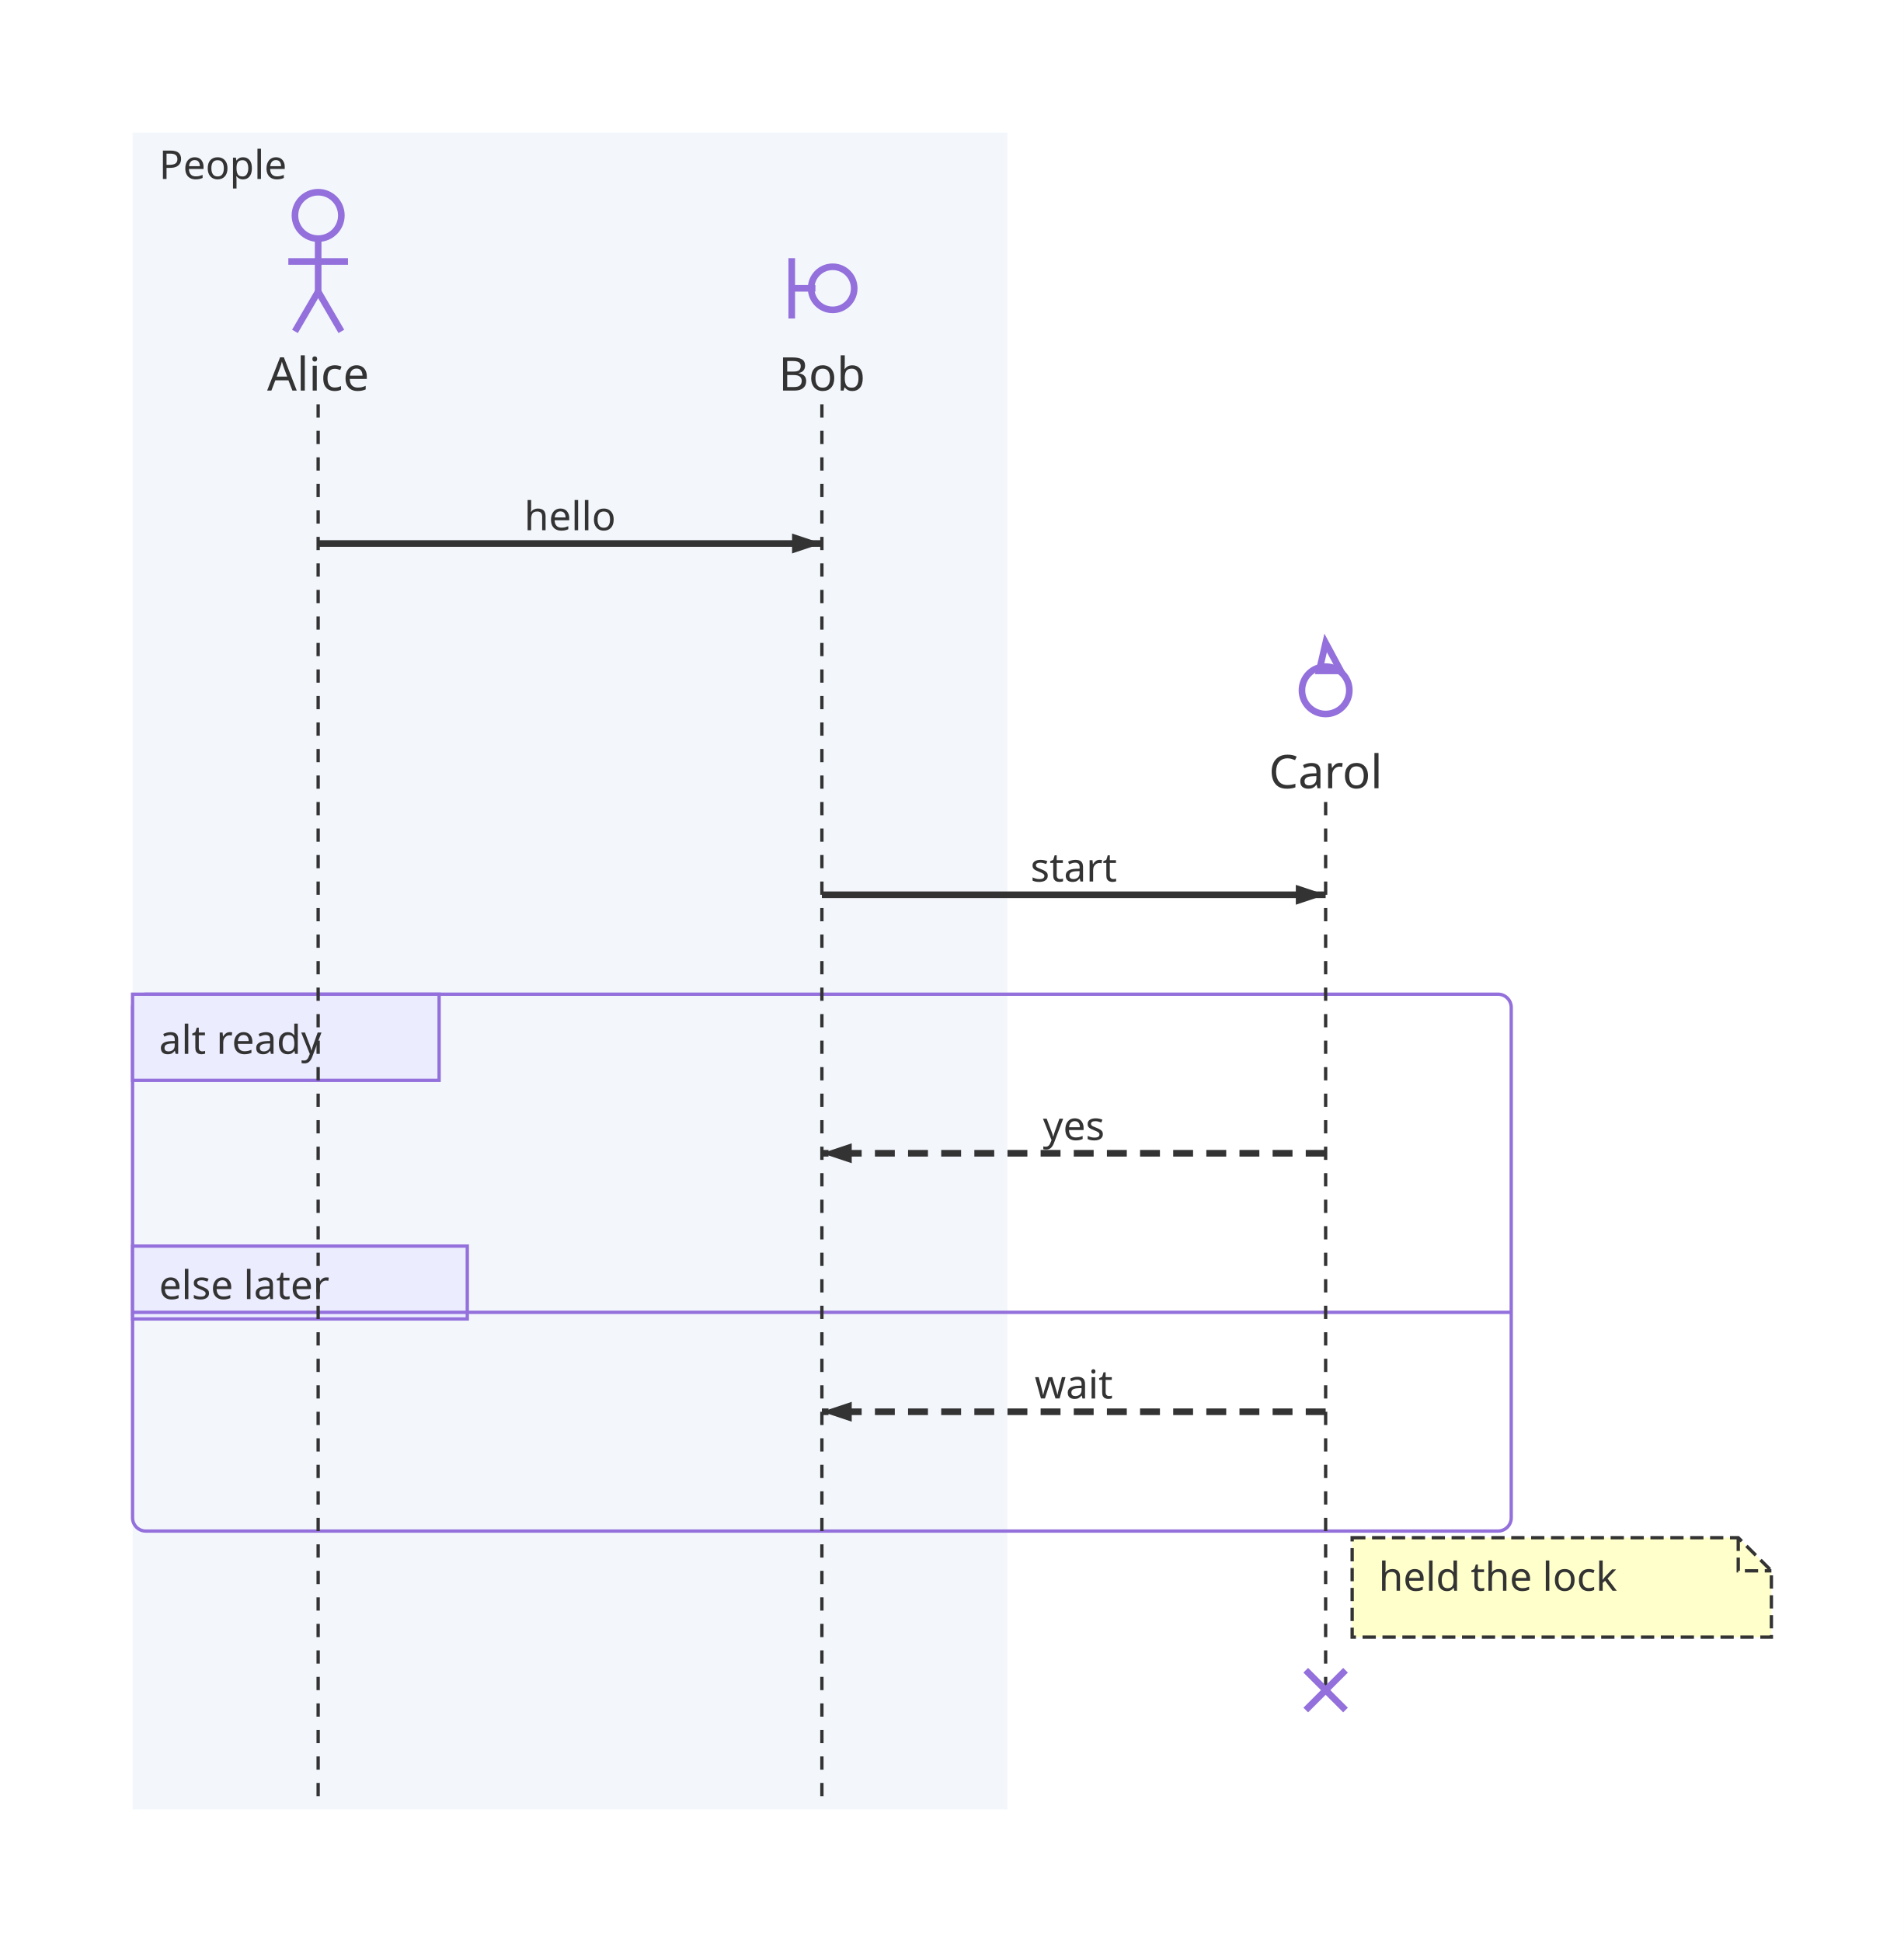
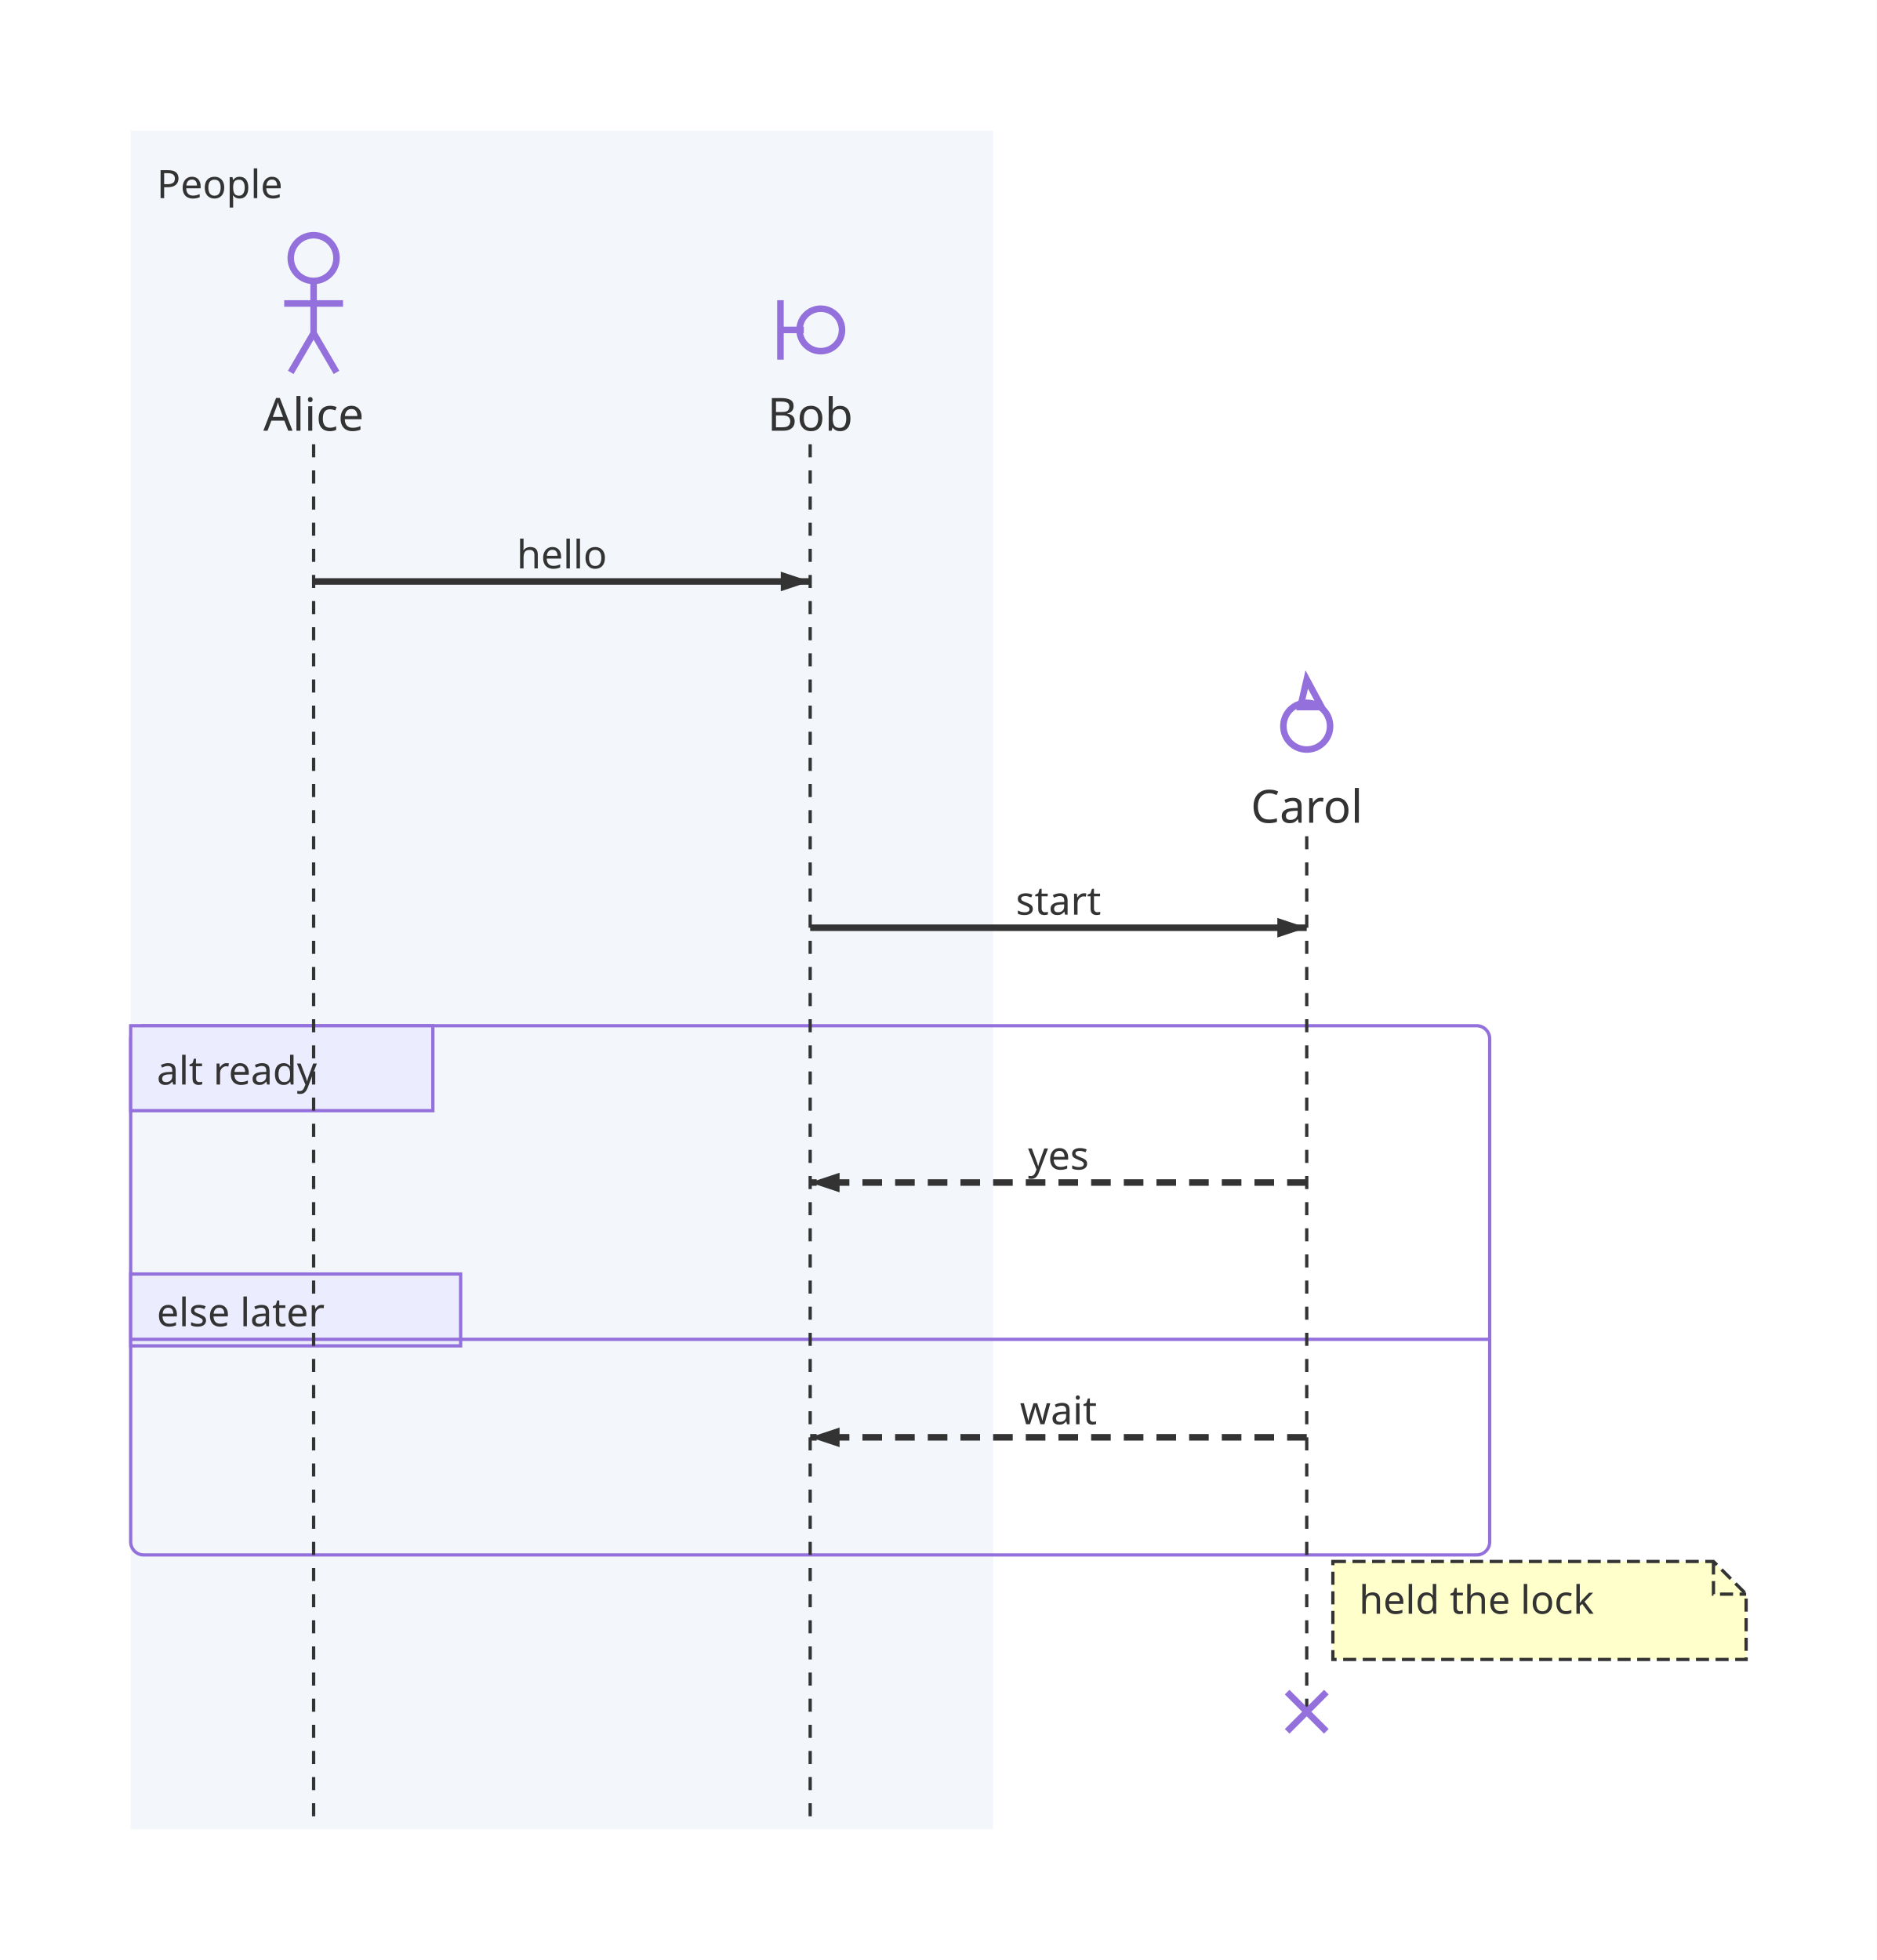
- <svg xmlns="http://www.w3.org/2000/svg" width="574.5" height="586" viewBox="0 0 574.5 586">
+ <svg xmlns="http://www.w3.org/2000/svg" width="574.5" height="600" viewBox="0 0 574.5 600">
  <defs>
    <marker id="seq-head" markerWidth="9" markerHeight="6" refX="9" refY="3" orient="auto" markerUnits="userSpaceOnUse">
      <polygon class="arrowhead" points="0 0, 9 3, 0 6" />
    </marker>
    <marker id="seq-tail" markerWidth="9" markerHeight="6" refX="9" refY="3" orient="auto-start-reverse" markerUnits="userSpaceOnUse">
      <polygon class="arrowhead" points="0 0, 9 3, 0 6" />
    </marker>
    <marker id="seq-open" markerWidth="9" markerHeight="6" refX="9" refY="3" orient="auto" markerUnits="userSpaceOnUse">
      <polyline class="arrow-open" points="0 0, 9 3, 0 6" fill="none" />
    </marker>
    <marker id="seq-cross" markerWidth="9" markerHeight="6" refX="9" refY="3" orient="auto" markerUnits="userSpaceOnUse">
      <path class="arrow-cross" d="M 0 0 L 9 6 M 0 6 L 9 0" fill="none" />
    </marker>
  </defs>
  <style>
:root {
  --mermoid-background: #ffffff;
  --mermoid-edge-label-bg: #ffffff;
  --mermoid-font-family: sans-serif;
  --mermoid-font-size: 14px;
  --mermoid-line: #333;
  --mermoid-main-bkg: #ECECFF;
  --mermoid-node-border: #9370DB;
  --mermoid-note-bg: #ffffcc;
  --mermoid-note-border: #333333;
  --mermoid-note-text: #333333;
  --mermoid-primary: #1f77b4;
  --mermoid-primary-border: #1a5a8a;
  --mermoid-primary-text: #333;
  --mermoid-secondary: #ffffde;
  --mermoid-secondary-border: #aaaa33;
  --mermoid-secondary-text: #333;
  --mermoid-selection: #333;
  --mermoid-tertiary: #f4f4f4;
  --mermoid-tertiary-border: #cccccc;
  --mermoid-tertiary-text: #333;
  --mermoid-text: #333;
}
.diagram-bg {
  fill: #ffffff;
  stroke: none;
}
.node-shape {
  fill: #ECECFF;
  stroke: #9370DB;
  stroke-width: 2;
}
.node-label {
  fill: #333;
  font-family: sans-serif;
  font-size: 14px;
}
.edge-line {
  stroke: #333;
  stroke-width: 2;
}
.edge-label {
  fill: #333;
  font-family: sans-serif;
  font-size: 12px;
}
.edge-label-bg {
  fill: #ffffff;
}
.note-rect {
  fill: #ffffcc;
  stroke: #333333;
  stroke-width: 1;
  stroke-dasharray: 4,2;
}
.note-text {
  fill: #333333;
  font-family: sans-serif;
  font-size: 12px;
}
.note-connector {
  stroke: #333333;
  stroke-width: 1;
  stroke-dasharray: 4,2;
}
.subgraph-rect {
  fill: none;
  stroke: #9370DB;
  stroke-width: 1;
  stroke-dasharray: 6,3;
}
.subgraph-label {
  fill: #333;
  font-family: sans-serif;
  font-size: 14px;
}
.edge-thick .edge-line {
  stroke-width: 3;
}
.edge-dotted .edge-line {
  stroke-dasharray: 5,5;
}
.edge-dotted-open .edge-line {
  stroke-dasharray: 5,5;
}
.arrowhead {
  fill: #333;
}
.arrow-open {
  fill: none;
  stroke: #333;
  stroke-width: 2;
}
.arrow-cross {
  fill: none;
  stroke: #333;
  stroke-width: 2;
}
.actor-box {
  fill: #ECECFF;
  stroke: #9370DB;
  stroke-width: 2;
}
.actor-label {
  fill: #333;
  font-family: sans-serif;
  font-size: 14px;
}
.actor-figure {
  fill: none;
  stroke: #9370DB;
  stroke-width: 2;
}
.lifeline {
  stroke: #333;
  stroke-width: 1;
  fill: none;
  stroke-dasharray: 4,4;
}
.message-line {
  stroke: #333;
  stroke-width: 2;
  fill: none;
}
.message-dashed .message-line {
  stroke-dasharray: 6,4;
}
.message-label {
  fill: #333;
  font-family: sans-serif;
  font-size: 12px;
}
.activation {
  fill: #333;
  stroke: none;
  fill-opacity: 0.25;
}
.fragment-frame {
  fill: none;
  stroke: #9370DB;
  stroke-width: 1;
}
.fragment-tab {
  fill: #ECECFF;
  stroke: #9370DB;
  stroke-width: 1;
}
.fragment-label {
  fill: #333;
  font-family: sans-serif;
  font-size: 12px;
}
.fragment-divider {
  stroke: #9370DB;
  stroke-width: 1;
  fill: none;
}
.start-end .node-shape {
  fill: #333;
  stroke: #333;
}
</style>
-   <rect class="diagram-bg" x="0" y="0" width="574.5" height="586" />
+   <rect class="diagram-bg" x="0" y="0" width="574.5" height="600" />
  <g id="band-0" class="band">
-     <rect x="40" y="40" width="264" height="506" style="fill: rgb(220, 232, 246); fill-opacity: 0.35; stroke: none" />
-     <text class="fragment-label" x="48" y="54" text-anchor="start">People</text>
+     <rect x="40" y="40" width="264" height="520" style="fill: rgb(220, 232, 246); fill-opacity: 0.35; stroke: none" />
+     <text class="fragment-label" x="48" y="56" text-anchor="start" dominant-baseline="central">People</text>
  </g>
  <g id="fragment-0" class="fragment">
-     <rect class="fragment-frame" x="40" y="300" width="416" height="162" rx="4" />
-     <rect class="fragment-tab" x="40" y="300" width="92.5" height="26" />
-     <text class="fragment-label" x="48" y="318" text-anchor="start">alt ready</text>
-     <rect class="fragment-tab" x="40" y="376" width="101" height="22" />
-     <line class="fragment-divider" x1="40" y1="396" x2="456" y2="396" />
-     <text class="fragment-label" x="48" y="392" text-anchor="start">else later</text>
-   </g>
-   <line id="lifeline-Alice" class="lifeline" x1="96" y1="122" x2="96" y2="546" />
-   <line id="lifeline-Bob" class="lifeline" x1="248" y1="122" x2="248" y2="546" />
+     <rect class="fragment-frame" x="40" y="314" width="416" height="162" rx="4" />
+     <rect class="fragment-tab" x="40" y="314" width="92.5" height="26" />
+     <text class="fragment-label" x="48" y="332" text-anchor="start">alt ready</text>
+     <rect class="fragment-tab" x="40" y="390" width="101" height="22" />
+     <line class="fragment-divider" x1="40" y1="410" x2="456" y2="410" />
+     <text class="fragment-label" x="48" y="406" text-anchor="start">else later</text>
+   </g>
+   <line id="lifeline-Alice" class="lifeline" x1="96" y1="136" x2="96" y2="560" />
+   <line id="lifeline-Bob" class="lifeline" x1="248" y1="136" x2="248" y2="560" />
  <g>
-     <line id="lifeline-Carol" class="lifeline" x1="400" y1="242" x2="400" y2="510" />
-     <line class="actor-figure" x1="394" y1="504" x2="406" y2="516" />
-     <line class="actor-figure" x1="394" y1="516" x2="406" y2="504" />
+     <line id="lifeline-Carol" class="lifeline" x1="400" y1="256" x2="400" y2="524" />
+     <line class="actor-figure" x1="394" y1="518" x2="406" y2="530" />
+     <line class="actor-figure" x1="394" y1="530" x2="406" y2="518" />
  </g>
  <g id="message-0" class="message message-solid">
-     <path class="message-line" d="M 96 164 L 248 164" fill="none" marker-end="url(#seq-head)" />
-     <text class="message-label" x="172" y="160" text-anchor="middle">hello</text>
+     <path class="message-line" d="M 96 178 L 248 178" fill="none" marker-end="url(#seq-head)" />
+     <text class="message-label" x="172" y="174" text-anchor="middle">hello</text>
  </g>
  <g id="message-1" class="message message-solid">
-     <path class="message-line" d="M 248 270 L 400 270" fill="none" marker-end="url(#seq-head)" />
-     <text class="message-label" x="324" y="266" text-anchor="middle">start</text>
+     <path class="message-line" d="M 248 284 L 400 284" fill="none" marker-end="url(#seq-head)" />
+     <text class="message-label" x="324" y="280" text-anchor="middle">start</text>
  </g>
  <g id="message-2" class="message message-dashed">
-     <path class="message-line" d="M 400 348 L 248 348" fill="none" marker-end="url(#seq-head)" />
-     <text class="message-label" x="324" y="344" text-anchor="middle">yes</text>
+     <path class="message-line" d="M 400 362 L 248 362" fill="none" marker-end="url(#seq-head)" />
+     <text class="message-label" x="324" y="358" text-anchor="middle">yes</text>
  </g>
  <g id="message-3" class="message message-dashed">
-     <path class="message-line" d="M 400 426 L 248 426" fill="none" marker-end="url(#seq-head)" />
-     <text class="message-label" x="324" y="422" text-anchor="middle">wait</text>
+     <path class="message-line" d="M 400 440 L 248 440" fill="none" marker-end="url(#seq-head)" />
+     <text class="message-label" x="324" y="436" text-anchor="middle">wait</text>
  </g>
  <g id="note-0" class="note">
-     <path class="note-rect" d="M 408 464 L 524.5 464 L 534.5 474 L 534.5 494 L 408 494 Z" />
-     <path class="note-rect" style="fill: none" d="M 524.5 464 L 524.5 474 L 534.5 474" />
-     <text class="note-text" x="416" y="480" text-anchor="start">held the lock</text>
+     <path class="note-rect" d="M 408 478 L 524.5 478 L 534.5 488 L 534.5 508 L 408 508 Z" />
+     <path class="note-rect" style="fill: none" d="M 524.5 478 L 524.5 488 L 534.5 488" />
+     <text class="note-text" x="416" y="494" text-anchor="start">held the lock</text>
  </g>
  <g id="actor-Alice" class="actor actor-person">
-     <circle class="actor-figure" cx="96" cy="65" r="7" />
-     <line class="actor-figure" x1="96" y1="72" x2="96" y2="88" />
-     <line class="actor-figure" x1="87" y1="78.9" x2="105" y2="78.9" />
-     <line class="actor-figure" x1="96" y1="88" x2="89" y2="100" />
-     <line class="actor-figure" x1="96" y1="88" x2="103" y2="100" />
-     <text class="actor-label" x="96" y="113" text-anchor="middle" dominant-baseline="middle">Alice</text>
+     <circle class="actor-figure" cx="96" cy="79" r="7" />
+     <line class="actor-figure" x1="96" y1="86" x2="96" y2="102" />
+     <line class="actor-figure" x1="87" y1="92.9" x2="105" y2="92.9" />
+     <line class="actor-figure" x1="96" y1="102" x2="89" y2="114" />
+     <line class="actor-figure" x1="96" y1="102" x2="103" y2="114" />
+     <text class="actor-label" x="96" y="127" text-anchor="middle" dominant-baseline="middle">Alice</text>
  </g>
  <g id="actor-Bob" class="actor actor-stereotype">
-     <line class="actor-figure" x1="238.9" y1="77.9" x2="238.9" y2="96.1" />
-     <line class="actor-figure" x1="238.9" y1="87" x2="246.05" y2="87" />
-     <circle class="actor-figure" cx="251.25" cy="87" r="6.5" />
-     <text class="actor-label" x="248" y="113" text-anchor="middle" dominant-baseline="middle">Bob</text>
+     <line class="actor-figure" x1="238.9" y1="91.9" x2="238.9" y2="110.1" />
+     <line class="actor-figure" x1="238.9" y1="101" x2="246.05" y2="101" />
+     <circle class="actor-figure" cx="251.25" cy="101" r="6.5" />
+     <text class="actor-label" x="248" y="127" text-anchor="middle" dominant-baseline="middle">Bob</text>
  </g>
  <g id="actor-Carol" class="actor actor-stereotype">
-     <circle class="actor-figure" cx="400" cy="208.3" r="7.15" />
-     <polygon class="actor-figure" points="400,194 404.55,202.45 398.05,202.45" />
-     <text class="actor-label" x="400" y="233" text-anchor="middle" dominant-baseline="middle">Carol</text>
+     <circle class="actor-figure" cx="400" cy="222.3" r="7.15" />
+     <polygon class="actor-figure" points="400,208 404.55,216.45 398.05,216.45" />
+     <text class="actor-label" x="400" y="247" text-anchor="middle" dominant-baseline="middle">Carol</text>
  </g>
</svg>
